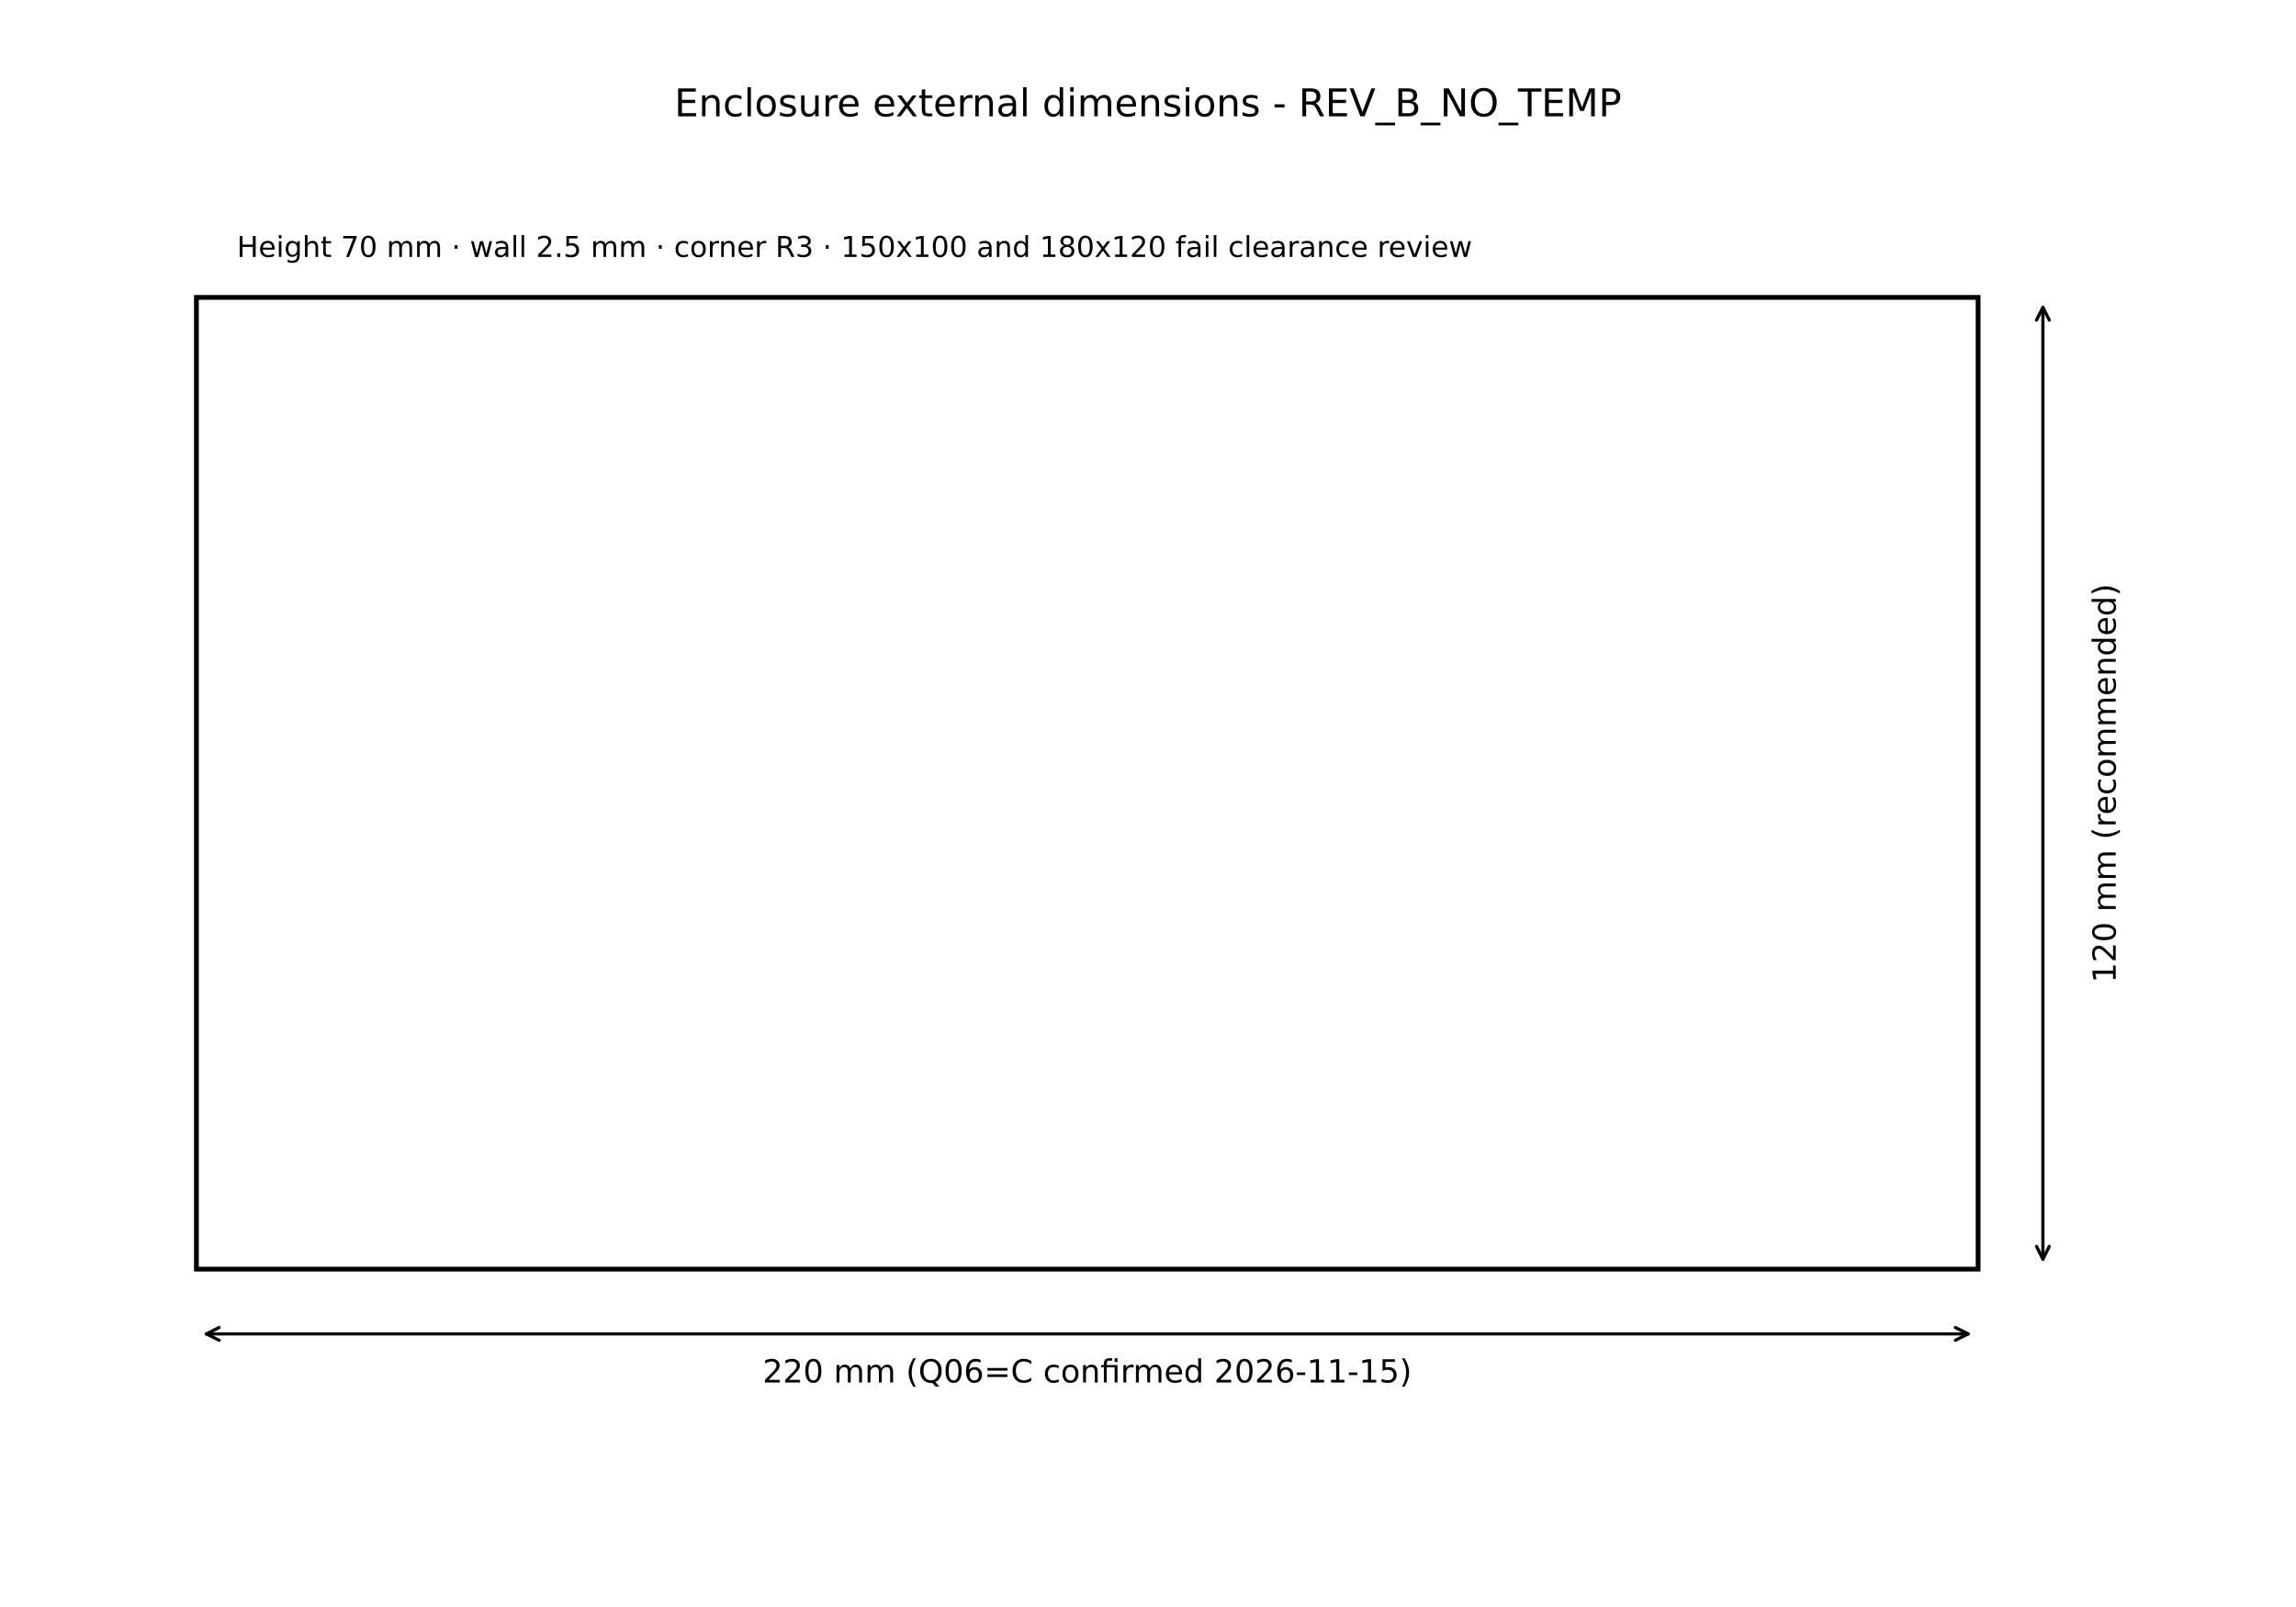
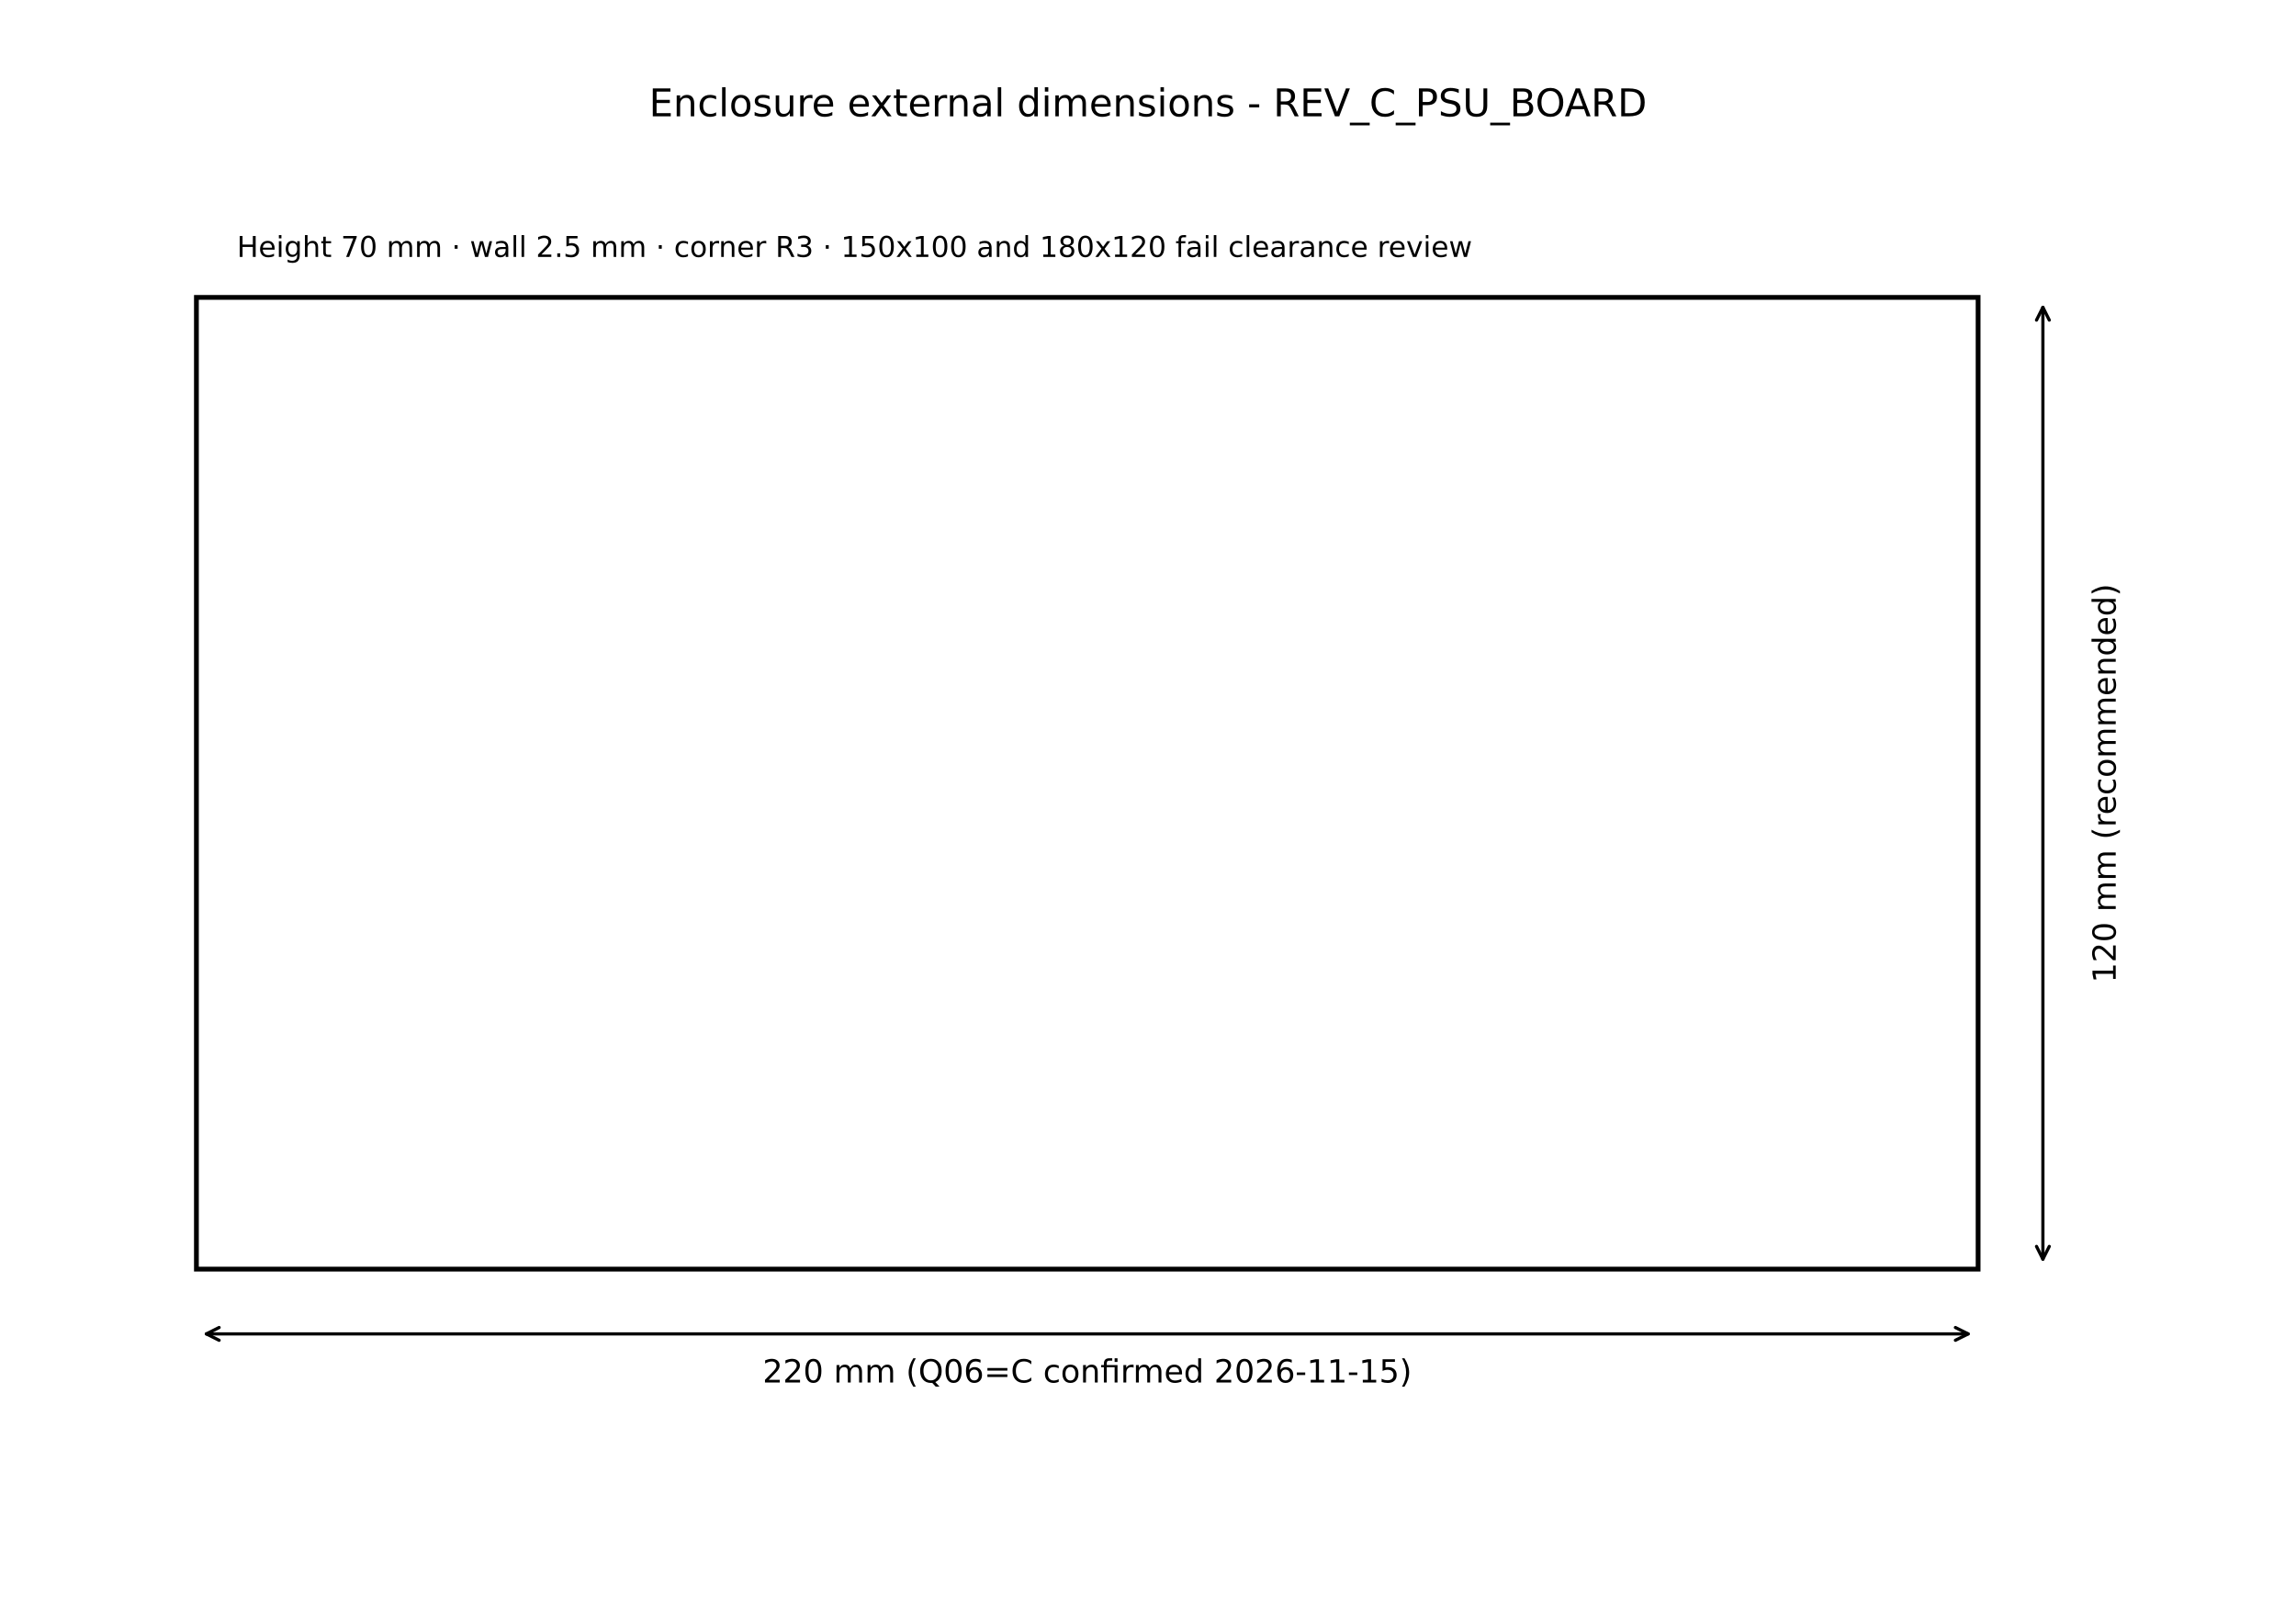
<svg xmlns="http://www.w3.org/2000/svg" xmlns:xlink="http://www.w3.org/1999/xlink" width="720pt" height="504pt" viewBox="0 0 720 504" version="1.1">
  <defs>
    <style type="text/css">*{stroke-linejoin: round; stroke-linecap: butt}</style>
  </defs>
  <g id="figure_1">
    <g id="patch_1">
      <path d="M 0 504  L 720 504  L 720 0  L 0 0  z " style="fill: #ffffff" />
    </g>
    <g id="axes_1">
      <g id="patch_2">
-         <path d="M 61.593 398.029  L 620.313 398.029  L 620.313 93.273  L 61.593 93.273  L 61.593 398.029  z " clip-path="url(#p86ea444be4)" style="fill: none; stroke: #000000; stroke-width: 1.5; stroke-linejoin: miter" />
+         <path d="M 61.593 398.029  L 620.313 398.029  L 620.313 93.273  L 61.593 93.273  L 61.593 398.029  z " clip-path="url(#p4acaac84c0)" style="fill: none; stroke: #000000; stroke-width: 1.5; stroke-linejoin: miter" />
      </g>
      <g id="patch_3">
        <path d="M 64.71 418.346  Q 340.952 418.346 617.194 418.346  " style="fill: none; stroke: #000000; stroke-linecap: round" />
        <path d="M 68.71 420.346  L 64.71 418.346  L 68.71 416.346  " style="fill: none; stroke: #000000; stroke-linecap: round" />
        <path d="M 613.194 416.346  L 617.194 418.346  L 613.194 420.346  " style="fill: none; stroke: #000000; stroke-linecap: round" />
      </g>
      <g id="text_1">
        <g transform="translate(239.1574 433.584) scale(0.1 -0.1)">
          <defs>
            <path id="DejaVuSans-15" d="M 1228 531  L 3431 531  L 3431 0  L 469 0  L 469 531  Q 828 903 1448 1529  Q 2069 2156 2228 2338  Q 2531 2678 2651 2914  Q 2772 3150 2772 3378  Q 2772 3750 2511 3984  Q 2250 4219 1831 4219  Q 1534 4219 1204 4116  Q 875 4013 500 3803  L 500 4441  Q 881 4594 1212 4672  Q 1544 4750 1819 4750  Q 2544 4750 2975 4387  Q 3406 4025 3406 3419  Q 3406 3131 3298 2873  Q 3191 2616 2906 2266  Q 2828 2175 2409 1742  Q 1991 1309 1228 531  z " transform="scale(0.015625)" />
            <path id="DejaVuSans-13" d="M 2034 4250  Q 1547 4250 1301 3770  Q 1056 3291 1056 2328  Q 1056 1369 1301 889  Q 1547 409 2034 409  Q 2525 409 2770 889  Q 3016 1369 3016 2328  Q 3016 3291 2770 3770  Q 2525 4250 2034 4250  z M 2034 4750  Q 2819 4750 3233 4129  Q 3647 3509 3647 2328  Q 3647 1150 3233 529  Q 2819 -91 2034 -91  Q 1250 -91 836 529  Q 422 1150 422 2328  Q 422 3509 836 4129  Q 1250 4750 2034 4750  z " transform="scale(0.015625)" />
            <path id="DejaVuSans-3" transform="scale(0.015625)" />
            <path id="DejaVuSans-50" d="M 3328 2828  Q 3544 3216 3844 3400  Q 4144 3584 4550 3584  Q 5097 3584 5394 3201  Q 5691 2819 5691 2113  L 5691 0  L 5113 0  L 5113 2094  Q 5113 2597 4934 2840  Q 4756 3084 4391 3084  Q 3944 3084 3684 2787  Q 3425 2491 3425 1978  L 3425 0  L 2847 0  L 2847 2094  Q 2847 2600 2669 2842  Q 2491 3084 2119 3084  Q 1678 3084 1418 2786  Q 1159 2488 1159 1978  L 1159 0  L 581 0  L 581 3500  L 1159 3500  L 1159 2956  Q 1356 3278 1631 3431  Q 1906 3584 2284 3584  Q 2666 3584 2933 3390  Q 3200 3197 3328 2828  z " transform="scale(0.015625)" />
            <path id="DejaVuSans-b" d="M 1984 4856  Q 1566 4138 1362 3434  Q 1159 2731 1159 2009  Q 1159 1288 1364 580  Q 1569 -128 1984 -844  L 1484 -844  Q 1016 -109 783 600  Q 550 1309 550 2009  Q 550 2706 781 3412  Q 1013 4119 1484 4856  L 1984 4856  z " transform="scale(0.015625)" />
            <path id="DejaVuSans-34" d="M 2522 4238  Q 1834 4238 1429 3725  Q 1025 3213 1025 2328  Q 1025 1447 1429 934  Q 1834 422 2522 422  Q 3209 422 3611 934  Q 4013 1447 4013 2328  Q 4013 3213 3611 3725  Q 3209 4238 2522 4238  z M 3406 84  L 4238 -825  L 3475 -825  L 2784 -78  Q 2681 -84 2626 -87  Q 2572 -91 2522 -91  Q 1538 -91 948 567  Q 359 1225 359 2328  Q 359 3434 948 4092  Q 1538 4750 2522 4750  Q 3503 4750 4090 4092  Q 4678 3434 4678 2328  Q 4678 1516 4351 937  Q 4025 359 3406 84  z " transform="scale(0.015625)" />
            <path id="DejaVuSans-19" d="M 2113 2584  Q 1688 2584 1439 2293  Q 1191 2003 1191 1497  Q 1191 994 1439 701  Q 1688 409 2113 409  Q 2538 409 2786 701  Q 3034 994 3034 1497  Q 3034 2003 2786 2293  Q 2538 2584 2113 2584  z M 3366 4563  L 3366 3988  Q 3128 4100 2886 4159  Q 2644 4219 2406 4219  Q 1781 4219 1451 3797  Q 1122 3375 1075 2522  Q 1259 2794 1537 2939  Q 1816 3084 2150 3084  Q 2853 3084 3261 2657  Q 3669 2231 3669 1497  Q 3669 778 3244 343  Q 2819 -91 2113 -91  Q 1303 -91 875 529  Q 447 1150 447 2328  Q 447 3434 972 4092  Q 1497 4750 2381 4750  Q 2619 4750 2861 4703  Q 3103 4656 3366 4563  z " transform="scale(0.015625)" />
            <path id="DejaVuSans-20" d="M 678 2906  L 4684 2906  L 4684 2381  L 678 2381  L 678 2906  z M 678 1631  L 4684 1631  L 4684 1100  L 678 1100  L 678 1631  z " transform="scale(0.015625)" />
            <path id="DejaVuSans-26" d="M 4122 4306  L 4122 3641  Q 3803 3938 3442 4084  Q 3081 4231 2675 4231  Q 1875 4231 1450 3742  Q 1025 3253 1025 2328  Q 1025 1406 1450 917  Q 1875 428 2675 428  Q 3081 428 3442 575  Q 3803 722 4122 1019  L 4122 359  Q 3791 134 3420 21  Q 3050 -91 2638 -91  Q 1578 -91 968 557  Q 359 1206 359 2328  Q 359 3453 968 4101  Q 1578 4750 2638 4750  Q 3056 4750 3426 4639  Q 3797 4528 4122 4306  z " transform="scale(0.015625)" />
            <path id="DejaVuSans-46" d="M 3122 3366  L 3122 2828  Q 2878 2963 2633 3030  Q 2388 3097 2138 3097  Q 1578 3097 1268 2742  Q 959 2388 959 1747  Q 959 1106 1268 751  Q 1578 397 2138 397  Q 2388 397 2633 464  Q 2878 531 3122 666  L 3122 134  Q 2881 22 2623 -34  Q 2366 -91 2075 -91  Q 1284 -91 818 406  Q 353 903 353 1747  Q 353 2603 823 3093  Q 1294 3584 2113 3584  Q 2378 3584 2631 3529  Q 2884 3475 3122 3366  z " transform="scale(0.015625)" />
            <path id="DejaVuSans-52" d="M 1959 3097  Q 1497 3097 1228 2736  Q 959 2375 959 1747  Q 959 1119 1226 758  Q 1494 397 1959 397  Q 2419 397 2687 759  Q 2956 1122 2956 1747  Q 2956 2369 2687 2733  Q 2419 3097 1959 3097  z M 1959 3584  Q 2709 3584 3137 3096  Q 3566 2609 3566 1747  Q 3566 888 3137 398  Q 2709 -91 1959 -91  Q 1206 -91 779 398  Q 353 888 353 1747  Q 353 2609 779 3096  Q 1206 3584 1959 3584  z " transform="scale(0.015625)" />
            <path id="DejaVuSans-51" d="M 3513 2113  L 3513 0  L 2938 0  L 2938 2094  Q 2938 2591 2744 2837  Q 2550 3084 2163 3084  Q 1697 3084 1428 2787  Q 1159 2491 1159 1978  L 1159 0  L 581 0  L 581 3500  L 1159 3500  L 1159 2956  Q 1366 3272 1645 3428  Q 1925 3584 2291 3584  Q 2894 3584 3203 3211  Q 3513 2838 3513 2113  z " transform="scale(0.015625)" />
            <path id="DejaVuSans-13af" d="M 3431 3500  L 3431 0  L 2853 0  L 2853 3053  L 1275 3053  L 1275 0  L 697 0  L 697 3053  L 147 3053  L 147 3500  L 697 3500  L 697 3744  Q 697 4316 967 4589  Q 1238 4863 1797 4863  L 2375 4863  L 2375 4384  L 1825 4384  Q 1516 4384 1395 4259  Q 1275 4134 1275 3809  L 1275 3500  L 3431 3500  z M 2853 4856  L 3431 4856  L 3431 4128  L 2853 4128  L 2853 4856  z " transform="scale(0.015625)" />
            <path id="DejaVuSans-55" d="M 2631 2963  Q 2534 3019 2420 3045  Q 2306 3072 2169 3072  Q 1681 3072 1420 2755  Q 1159 2438 1159 1844  L 1159 0  L 581 0  L 581 3500  L 1159 3500  L 1159 2956  Q 1341 3275 1631 3429  Q 1922 3584 2338 3584  Q 2397 3584 2469 3576  Q 2541 3569 2628 3553  L 2631 2963  z " transform="scale(0.015625)" />
            <path id="DejaVuSans-48" d="M 3597 1894  L 3597 1613  L 953 1613  Q 991 1019 1311 708  Q 1631 397 2203 397  Q 2534 397 2845 478  Q 3156 559 3463 722  L 3463 178  Q 3153 47 2828 -22  Q 2503 -91 2169 -91  Q 1331 -91 842 396  Q 353 884 353 1716  Q 353 2575 817 3079  Q 1281 3584 2069 3584  Q 2775 3584 3186 3129  Q 3597 2675 3597 1894  z M 3022 2063  Q 3016 2534 2758 2815  Q 2500 3097 2075 3097  Q 1594 3097 1305 2825  Q 1016 2553 972 2059  L 3022 2063  z " transform="scale(0.015625)" />
            <path id="DejaVuSans-47" d="M 2906 2969  L 2906 4863  L 3481 4863  L 3481 0  L 2906 0  L 2906 525  Q 2725 213 2448 61  Q 2172 -91 1784 -91  Q 1150 -91 751 415  Q 353 922 353 1747  Q 353 2572 751 3078  Q 1150 3584 1784 3584  Q 2172 3584 2448 3432  Q 2725 3281 2906 2969  z M 947 1747  Q 947 1113 1208 752  Q 1469 391 1925 391  Q 2381 391 2643 752  Q 2906 1113 2906 1747  Q 2906 2381 2643 2742  Q 2381 3103 1925 3103  Q 1469 3103 1208 2742  Q 947 2381 947 1747  z " transform="scale(0.015625)" />
            <path id="DejaVuSans-10" d="M 313 2009  L 1997 2009  L 1997 1497  L 313 1497  L 313 2009  z " transform="scale(0.015625)" />
            <path id="DejaVuSans-14" d="M 794 531  L 1825 531  L 1825 4091  L 703 3866  L 703 4441  L 1819 4666  L 2450 4666  L 2450 531  L 3481 531  L 3481 0  L 794 0  L 794 531  z " transform="scale(0.015625)" />
            <path id="DejaVuSans-18" d="M 691 4666  L 3169 4666  L 3169 4134  L 1269 4134  L 1269 2991  Q 1406 3038 1543 3061  Q 1681 3084 1819 3084  Q 2600 3084 3056 2656  Q 3513 2228 3513 1497  Q 3513 744 3044 326  Q 2575 -91 1722 -91  Q 1428 -91 1123 -41  Q 819 9 494 109  L 494 744  Q 775 591 1075 516  Q 1375 441 1709 441  Q 2250 441 2565 725  Q 2881 1009 2881 1497  Q 2881 1984 2565 2268  Q 2250 2553 1709 2553  Q 1456 2553 1204 2497  Q 953 2441 691 2322  L 691 4666  z " transform="scale(0.015625)" />
            <path id="DejaVuSans-c" d="M 513 4856  L 1013 4856  Q 1481 4119 1714 3412  Q 1947 2706 1947 2009  Q 1947 1309 1714 600  Q 1481 -109 1013 -844  L 513 -844  Q 928 -128 1133 580  Q 1338 1288 1338 2009  Q 1338 2731 1133 3434  Q 928 4138 513 4856  z " transform="scale(0.015625)" />
          </defs>
          <use xlink:href="#DejaVuSans-15" />
          <use xlink:href="#DejaVuSans-15" transform="translate(63.625 0)" />
          <use xlink:href="#DejaVuSans-13" transform="translate(127.25 0)" />
          <use xlink:href="#DejaVuSans-3" transform="translate(190.875 0)" />
          <use xlink:href="#DejaVuSans-50" transform="translate(222.6562 0)" />
          <use xlink:href="#DejaVuSans-50" transform="translate(320.0625 0)" />
          <use xlink:href="#DejaVuSans-3" transform="translate(417.4688 0)" />
          <use xlink:href="#DejaVuSans-b" transform="translate(449.25 0)" />
          <use xlink:href="#DejaVuSans-34" transform="translate(488.2656 0)" />
          <use xlink:href="#DejaVuSans-13" transform="translate(566.9844 0)" />
          <use xlink:href="#DejaVuSans-19" transform="translate(630.6094 0)" />
          <use xlink:href="#DejaVuSans-20" transform="translate(694.2344 0)" />
          <use xlink:href="#DejaVuSans-26" transform="translate(778.0312 0)" />
          <use xlink:href="#DejaVuSans-3" transform="translate(847.8594 0)" />
          <use xlink:href="#DejaVuSans-46" transform="translate(879.6406 0)" />
          <use xlink:href="#DejaVuSans-52" transform="translate(934.625 0)" />
          <use xlink:href="#DejaVuSans-51" transform="translate(995.8125 0)" />
          <use xlink:href="#DejaVuSans-13af" transform="translate(1059.188 0)" />
          <use xlink:href="#DejaVuSans-55" transform="translate(1122.172 0)" />
          <use xlink:href="#DejaVuSans-50" transform="translate(1161.531 0)" />
          <use xlink:href="#DejaVuSans-48" transform="translate(1258.938 0)" />
          <use xlink:href="#DejaVuSans-47" transform="translate(1320.469 0)" />
          <use xlink:href="#DejaVuSans-3" transform="translate(1383.953 0)" />
          <use xlink:href="#DejaVuSans-15" transform="translate(1415.734 0)" />
          <use xlink:href="#DejaVuSans-13" transform="translate(1479.359 0)" />
          <use xlink:href="#DejaVuSans-15" transform="translate(1542.984 0)" />
          <use xlink:href="#DejaVuSans-19" transform="translate(1606.609 0)" />
          <use xlink:href="#DejaVuSans-10" transform="translate(1670.234 0)" />
          <use xlink:href="#DejaVuSans-14" transform="translate(1706.312 0)" />
          <use xlink:href="#DejaVuSans-14" transform="translate(1769.938 0)" />
          <use xlink:href="#DejaVuSans-10" transform="translate(1833.562 0)" />
          <use xlink:href="#DejaVuSans-14" transform="translate(1869.641 0)" />
          <use xlink:href="#DejaVuSans-18" transform="translate(1933.266 0)" />
          <use xlink:href="#DejaVuSans-c" transform="translate(1996.891 0)" />
        </g>
      </g>
      <g id="patch_4">
        <path d="M 640.63 394.907  Q 640.63 245.649 640.63 96.391  " style="fill: none; stroke: #000000; stroke-linecap: round" />
        <path d="M 642.63 390.907  L 640.63 394.907  L 638.63 390.907  " style="fill: none; stroke: #000000; stroke-linecap: round" />
        <path d="M 638.63 100.391  L 640.63 96.391  L 642.63 100.391  " style="fill: none; stroke: #000000; stroke-linecap: round" />
      </g>
      <g id="text_2">
        <g transform="translate(663.4661 308.2564) rotate(-90) scale(0.1 -0.1)">
          <use xlink:href="#DejaVuSans-14" />
          <use xlink:href="#DejaVuSans-15" transform="translate(63.625 0)" />
          <use xlink:href="#DejaVuSans-13" transform="translate(127.25 0)" />
          <use xlink:href="#DejaVuSans-3" transform="translate(190.875 0)" />
          <use xlink:href="#DejaVuSans-50" transform="translate(222.6562 0)" />
          <use xlink:href="#DejaVuSans-50" transform="translate(320.0625 0)" />
          <use xlink:href="#DejaVuSans-3" transform="translate(417.4688 0)" />
          <use xlink:href="#DejaVuSans-b" transform="translate(449.25 0)" />
          <use xlink:href="#DejaVuSans-55" transform="translate(488.2656 0)" />
          <use xlink:href="#DejaVuSans-48" transform="translate(527.1719 0)" />
          <use xlink:href="#DejaVuSans-46" transform="translate(588.7031 0)" />
          <use xlink:href="#DejaVuSans-52" transform="translate(643.6875 0)" />
          <use xlink:href="#DejaVuSans-50" transform="translate(704.875 0)" />
          <use xlink:href="#DejaVuSans-50" transform="translate(802.2812 0)" />
          <use xlink:href="#DejaVuSans-48" transform="translate(899.6875 0)" />
          <use xlink:href="#DejaVuSans-51" transform="translate(961.2188 0)" />
          <use xlink:href="#DejaVuSans-47" transform="translate(1024.594 0)" />
          <use xlink:href="#DejaVuSans-48" transform="translate(1088.078 0)" />
          <use xlink:href="#DejaVuSans-47" transform="translate(1149.609 0)" />
          <use xlink:href="#DejaVuSans-c" transform="translate(1213.094 0)" />
        </g>
      </g>
      <g id="text_3">
        <g transform="translate(74.29091 80.57455) scale(0.09 -0.09)">
          <defs>
            <path id="DejaVuSans-2b" d="M 628 4666  L 1259 4666  L 1259 2753  L 3553 2753  L 3553 4666  L 4184 4666  L 4184 0  L 3553 0  L 3553 2222  L 1259 2222  L 1259 0  L 628 0  L 628 4666  z " transform="scale(0.015625)" />
            <path id="DejaVuSans-4c" d="M 603 3500  L 1178 3500  L 1178 0  L 603 0  L 603 3500  z M 603 4863  L 1178 4863  L 1178 4134  L 603 4134  L 603 4863  z " transform="scale(0.015625)" />
            <path id="DejaVuSans-4a" d="M 2906 1791  Q 2906 2416 2648 2759  Q 2391 3103 1925 3103  Q 1463 3103 1205 2759  Q 947 2416 947 1791  Q 947 1169 1205 825  Q 1463 481 1925 481  Q 2391 481 2648 825  Q 2906 1169 2906 1791  z M 3481 434  Q 3481 -459 3084 -895  Q 2688 -1331 1869 -1331  Q 1566 -1331 1297 -1286  Q 1028 -1241 775 -1147  L 775 -588  Q 1028 -725 1275 -790  Q 1522 -856 1778 -856  Q 2344 -856 2625 -561  Q 2906 -266 2906 331  L 2906 616  Q 2728 306 2450 153  Q 2172 0 1784 0  Q 1141 0 747 490  Q 353 981 353 1791  Q 353 2603 747 3093  Q 1141 3584 1784 3584  Q 2172 3584 2450 3431  Q 2728 3278 2906 2969  L 2906 3500  L 3481 3500  L 3481 434  z " transform="scale(0.015625)" />
            <path id="DejaVuSans-4b" d="M 3513 2113  L 3513 0  L 2938 0  L 2938 2094  Q 2938 2591 2744 2837  Q 2550 3084 2163 3084  Q 1697 3084 1428 2787  Q 1159 2491 1159 1978  L 1159 0  L 581 0  L 581 4863  L 1159 4863  L 1159 2956  Q 1366 3272 1645 3428  Q 1925 3584 2291 3584  Q 2894 3584 3203 3211  Q 3513 2838 3513 2113  z " transform="scale(0.015625)" />
            <path id="DejaVuSans-57" d="M 1172 4494  L 1172 3500  L 2356 3500  L 2356 3053  L 1172 3053  L 1172 1153  Q 1172 725 1289 603  Q 1406 481 1766 481  L 2356 481  L 2356 0  L 1766 0  Q 1100 0 847 248  Q 594 497 594 1153  L 594 3053  L 172 3053  L 172 3500  L 594 3500  L 594 4494  L 1172 4494  z " transform="scale(0.015625)" />
            <path id="DejaVuSans-1a" d="M 525 4666  L 3525 4666  L 3525 4397  L 1831 0  L 1172 0  L 2766 4134  L 525 4134  L 525 4666  z " transform="scale(0.015625)" />
            <path id="DejaVuSans-79" d="M 684 2619  L 1344 2619  L 1344 1825  L 684 1825  L 684 2619  z " transform="scale(0.015625)" />
            <path id="DejaVuSans-5a" d="M 269 3500  L 844 3500  L 1563 769  L 2278 3500  L 2956 3500  L 3675 769  L 4391 3500  L 4966 3500  L 4050 0  L 3372 0  L 2619 2869  L 1863 0  L 1184 0  L 269 3500  z " transform="scale(0.015625)" />
            <path id="DejaVuSans-44" d="M 2194 1759  Q 1497 1759 1228 1600  Q 959 1441 959 1056  Q 959 750 1161 570  Q 1363 391 1709 391  Q 2188 391 2477 730  Q 2766 1069 2766 1631  L 2766 1759  L 2194 1759  z M 3341 1997  L 3341 0  L 2766 0  L 2766 531  Q 2569 213 2275 61  Q 1981 -91 1556 -91  Q 1019 -91 701 211  Q 384 513 384 1019  Q 384 1609 779 1909  Q 1175 2209 1959 2209  L 2766 2209  L 2766 2266  Q 2766 2663 2505 2880  Q 2244 3097 1772 3097  Q 1472 3097 1187 3025  Q 903 2953 641 2809  L 641 3341  Q 956 3463 1253 3523  Q 1550 3584 1831 3584  Q 2591 3584 2966 3190  Q 3341 2797 3341 1997  z " transform="scale(0.015625)" />
            <path id="DejaVuSans-4f" d="M 603 4863  L 1178 4863  L 1178 0  L 603 0  L 603 4863  z " transform="scale(0.015625)" />
            <path id="DejaVuSans-11" d="M 684 794  L 1344 794  L 1344 0  L 684 0  L 684 794  z " transform="scale(0.015625)" />
            <path id="DejaVuSans-35" d="M 2841 2188  Q 3044 2119 3236 1894  Q 3428 1669 3622 1275  L 4263 0  L 3584 0  L 2988 1197  Q 2756 1666 2539 1819  Q 2322 1972 1947 1972  L 1259 1972  L 1259 0  L 628 0  L 628 4666  L 2053 4666  Q 2853 4666 3247 4331  Q 3641 3997 3641 3322  Q 3641 2881 3436 2590  Q 3231 2300 2841 2188  z M 1259 4147  L 1259 2491  L 2053 2491  Q 2509 2491 2742 2702  Q 2975 2913 2975 3322  Q 2975 3731 2742 3939  Q 2509 4147 2053 4147  L 1259 4147  z " transform="scale(0.015625)" />
            <path id="DejaVuSans-16" d="M 2597 2516  Q 3050 2419 3304 2112  Q 3559 1806 3559 1356  Q 3559 666 3084 287  Q 2609 -91 1734 -91  Q 1441 -91 1130 -33  Q 819 25 488 141  L 488 750  Q 750 597 1062 519  Q 1375 441 1716 441  Q 2309 441 2620 675  Q 2931 909 2931 1356  Q 2931 1769 2642 2001  Q 2353 2234 1838 2234  L 1294 2234  L 1294 2753  L 1863 2753  Q 2328 2753 2575 2939  Q 2822 3125 2822 3475  Q 2822 3834 2567 4026  Q 2313 4219 1838 4219  Q 1578 4219 1281 4162  Q 984 4106 628 3988  L 628 4550  Q 988 4650 1302 4700  Q 1616 4750 1894 4750  Q 2613 4750 3031 4423  Q 3450 4097 3450 3541  Q 3450 3153 3228 2886  Q 3006 2619 2597 2516  z " transform="scale(0.015625)" />
            <path id="DejaVuSans-5b" d="M 3513 3500  L 2247 1797  L 3578 0  L 2900 0  L 1881 1375  L 863 0  L 184 0  L 1544 1831  L 300 3500  L 978 3500  L 1906 2253  L 2834 3500  L 3513 3500  z " transform="scale(0.015625)" />
            <path id="DejaVuSans-1b" d="M 2034 2216  Q 1584 2216 1326 1975  Q 1069 1734 1069 1313  Q 1069 891 1326 650  Q 1584 409 2034 409  Q 2484 409 2743 651  Q 3003 894 3003 1313  Q 3003 1734 2745 1975  Q 2488 2216 2034 2216  z M 1403 2484  Q 997 2584 770 2862  Q 544 3141 544 3541  Q 544 4100 942 4425  Q 1341 4750 2034 4750  Q 2731 4750 3128 4425  Q 3525 4100 3525 3541  Q 3525 3141 3298 2862  Q 3072 2584 2669 2484  Q 3125 2378 3379 2068  Q 3634 1759 3634 1313  Q 3634 634 3220 271  Q 2806 -91 2034 -91  Q 1263 -91 848 271  Q 434 634 434 1313  Q 434 1759 690 2068  Q 947 2378 1403 2484  z M 1172 3481  Q 1172 3119 1398 2916  Q 1625 2713 2034 2713  Q 2441 2713 2670 2916  Q 2900 3119 2900 3481  Q 2900 3844 2670 4047  Q 2441 4250 2034 4250  Q 1625 4250 1398 4047  Q 1172 3844 1172 3481  z " transform="scale(0.015625)" />
            <path id="DejaVuSans-49" d="M 2375 4863  L 2375 4384  L 1825 4384  Q 1516 4384 1395 4259  Q 1275 4134 1275 3809  L 1275 3500  L 2222 3500  L 2222 3053  L 1275 3053  L 1275 0  L 697 0  L 697 3053  L 147 3053  L 147 3500  L 697 3500  L 697 3744  Q 697 4328 969 4595  Q 1241 4863 1831 4863  L 2375 4863  z " transform="scale(0.015625)" />
            <path id="DejaVuSans-59" d="M 191 3500  L 800 3500  L 1894 563  L 2988 3500  L 3597 3500  L 2284 0  L 1503 0  L 191 3500  z " transform="scale(0.015625)" />
          </defs>
          <use xlink:href="#DejaVuSans-2b" />
          <use xlink:href="#DejaVuSans-48" transform="translate(75.20312 0)" />
          <use xlink:href="#DejaVuSans-4c" transform="translate(136.7344 0)" />
          <use xlink:href="#DejaVuSans-4a" transform="translate(164.5156 0)" />
          <use xlink:href="#DejaVuSans-4b" transform="translate(228 0)" />
          <use xlink:href="#DejaVuSans-57" transform="translate(291.375 0)" />
          <use xlink:href="#DejaVuSans-3" transform="translate(330.5781 0)" />
          <use xlink:href="#DejaVuSans-1a" transform="translate(362.3594 0)" />
          <use xlink:href="#DejaVuSans-13" transform="translate(425.9844 0)" />
          <use xlink:href="#DejaVuSans-3" transform="translate(489.6094 0)" />
          <use xlink:href="#DejaVuSans-50" transform="translate(521.3906 0)" />
          <use xlink:href="#DejaVuSans-50" transform="translate(618.7969 0)" />
          <use xlink:href="#DejaVuSans-3" transform="translate(716.2031 0)" />
          <use xlink:href="#DejaVuSans-79" transform="translate(747.9844 0)" />
          <use xlink:href="#DejaVuSans-3" transform="translate(779.7656 0)" />
          <use xlink:href="#DejaVuSans-5a" transform="translate(811.5469 0)" />
          <use xlink:href="#DejaVuSans-44" transform="translate(893.3281 0)" />
          <use xlink:href="#DejaVuSans-4f" transform="translate(954.6094 0)" />
          <use xlink:href="#DejaVuSans-4f" transform="translate(982.3906 0)" />
          <use xlink:href="#DejaVuSans-3" transform="translate(1010.172 0)" />
          <use xlink:href="#DejaVuSans-15" transform="translate(1041.953 0)" />
          <use xlink:href="#DejaVuSans-11" transform="translate(1105.578 0)" />
          <use xlink:href="#DejaVuSans-18" transform="translate(1137.359 0)" />
          <use xlink:href="#DejaVuSans-3" transform="translate(1200.984 0)" />
          <use xlink:href="#DejaVuSans-50" transform="translate(1232.766 0)" />
          <use xlink:href="#DejaVuSans-50" transform="translate(1330.172 0)" />
          <use xlink:href="#DejaVuSans-3" transform="translate(1427.578 0)" />
          <use xlink:href="#DejaVuSans-79" transform="translate(1459.359 0)" />
          <use xlink:href="#DejaVuSans-3" transform="translate(1491.141 0)" />
          <use xlink:href="#DejaVuSans-46" transform="translate(1522.922 0)" />
          <use xlink:href="#DejaVuSans-52" transform="translate(1577.906 0)" />
          <use xlink:href="#DejaVuSans-55" transform="translate(1639.094 0)" />
          <use xlink:href="#DejaVuSans-51" transform="translate(1678.453 0)" />
          <use xlink:href="#DejaVuSans-48" transform="translate(1741.828 0)" />
          <use xlink:href="#DejaVuSans-55" transform="translate(1803.359 0)" />
          <use xlink:href="#DejaVuSans-3" transform="translate(1844.469 0)" />
          <use xlink:href="#DejaVuSans-35" transform="translate(1876.25 0)" />
          <use xlink:href="#DejaVuSans-16" transform="translate(1945.734 0)" />
          <use xlink:href="#DejaVuSans-3" transform="translate(2009.359 0)" />
          <use xlink:href="#DejaVuSans-79" transform="translate(2041.141 0)" />
          <use xlink:href="#DejaVuSans-3" transform="translate(2072.922 0)" />
          <use xlink:href="#DejaVuSans-14" transform="translate(2104.703 0)" />
          <use xlink:href="#DejaVuSans-18" transform="translate(2168.328 0)" />
          <use xlink:href="#DejaVuSans-13" transform="translate(2231.953 0)" />
          <use xlink:href="#DejaVuSans-5b" transform="translate(2295.578 0)" />
          <use xlink:href="#DejaVuSans-14" transform="translate(2354.766 0)" />
          <use xlink:href="#DejaVuSans-13" transform="translate(2418.391 0)" />
          <use xlink:href="#DejaVuSans-13" transform="translate(2482.016 0)" />
          <use xlink:href="#DejaVuSans-3" transform="translate(2545.641 0)" />
          <use xlink:href="#DejaVuSans-44" transform="translate(2577.422 0)" />
          <use xlink:href="#DejaVuSans-51" transform="translate(2638.703 0)" />
          <use xlink:href="#DejaVuSans-47" transform="translate(2702.078 0)" />
          <use xlink:href="#DejaVuSans-3" transform="translate(2765.562 0)" />
          <use xlink:href="#DejaVuSans-14" transform="translate(2797.344 0)" />
          <use xlink:href="#DejaVuSans-1b" transform="translate(2860.969 0)" />
          <use xlink:href="#DejaVuSans-13" transform="translate(2924.594 0)" />
          <use xlink:href="#DejaVuSans-5b" transform="translate(2988.219 0)" />
          <use xlink:href="#DejaVuSans-14" transform="translate(3047.406 0)" />
          <use xlink:href="#DejaVuSans-15" transform="translate(3111.031 0)" />
          <use xlink:href="#DejaVuSans-13" transform="translate(3174.656 0)" />
          <use xlink:href="#DejaVuSans-3" transform="translate(3238.281 0)" />
          <use xlink:href="#DejaVuSans-49" transform="translate(3270.062 0)" />
          <use xlink:href="#DejaVuSans-44" transform="translate(3305.266 0)" />
          <use xlink:href="#DejaVuSans-4c" transform="translate(3366.547 0)" />
          <use xlink:href="#DejaVuSans-4f" transform="translate(3394.328 0)" />
          <use xlink:href="#DejaVuSans-3" transform="translate(3422.109 0)" />
          <use xlink:href="#DejaVuSans-46" transform="translate(3453.891 0)" />
          <use xlink:href="#DejaVuSans-4f" transform="translate(3508.875 0)" />
          <use xlink:href="#DejaVuSans-48" transform="translate(3536.656 0)" />
          <use xlink:href="#DejaVuSans-44" transform="translate(3598.188 0)" />
          <use xlink:href="#DejaVuSans-55" transform="translate(3659.469 0)" />
          <use xlink:href="#DejaVuSans-44" transform="translate(3700.578 0)" />
          <use xlink:href="#DejaVuSans-51" transform="translate(3761.859 0)" />
          <use xlink:href="#DejaVuSans-46" transform="translate(3825.234 0)" />
          <use xlink:href="#DejaVuSans-48" transform="translate(3880.219 0)" />
          <use xlink:href="#DejaVuSans-3" transform="translate(3941.75 0)" />
          <use xlink:href="#DejaVuSans-55" transform="translate(3973.531 0)" />
          <use xlink:href="#DejaVuSans-48" transform="translate(4012.438 0)" />
          <use xlink:href="#DejaVuSans-59" transform="translate(4073.969 0)" />
          <use xlink:href="#DejaVuSans-4c" transform="translate(4133.156 0)" />
          <use xlink:href="#DejaVuSans-48" transform="translate(4160.938 0)" />
          <use xlink:href="#DejaVuSans-5a" transform="translate(4222.469 0)" />
        </g>
      </g>
      <g id="text_4">
-         <g transform="translate(211.4822 36.48) scale(0.12 -0.12)">
+         <g transform="translate(203.5303 36.48) scale(0.12 -0.12)">
          <defs>
            <path id="DejaVuSans-28" d="M 628 4666  L 3578 4666  L 3578 4134  L 1259 4134  L 1259 2753  L 3481 2753  L 3481 2222  L 1259 2222  L 1259 531  L 3634 531  L 3634 0  L 628 0  L 628 4666  z " transform="scale(0.015625)" />
            <path id="DejaVuSans-56" d="M 2834 3397  L 2834 2853  Q 2591 2978 2328 3040  Q 2066 3103 1784 3103  Q 1356 3103 1142 2972  Q 928 2841 928 2578  Q 928 2378 1081 2264  Q 1234 2150 1697 2047  L 1894 2003  Q 2506 1872 2764 1633  Q 3022 1394 3022 966  Q 3022 478 2636 193  Q 2250 -91 1575 -91  Q 1294 -91 989 -36  Q 684 19 347 128  L 347 722  Q 666 556 975 473  Q 1284 391 1588 391  Q 1994 391 2212 530  Q 2431 669 2431 922  Q 2431 1156 2273 1281  Q 2116 1406 1581 1522  L 1381 1569  Q 847 1681 609 1914  Q 372 2147 372 2553  Q 372 3047 722 3315  Q 1072 3584 1716 3584  Q 2034 3584 2315 3537  Q 2597 3491 2834 3397  z " transform="scale(0.015625)" />
            <path id="DejaVuSans-58" d="M 544 1381  L 544 3500  L 1119 3500  L 1119 1403  Q 1119 906 1312 657  Q 1506 409 1894 409  Q 2359 409 2629 706  Q 2900 1003 2900 1516  L 2900 3500  L 3475 3500  L 3475 0  L 2900 0  L 2900 538  Q 2691 219 2414 64  Q 2138 -91 1772 -91  Q 1169 -91 856 284  Q 544 659 544 1381  z M 1991 3584  L 1991 3584  z " transform="scale(0.015625)" />
            <path id="DejaVuSans-39" d="M 1831 0  L 50 4666  L 709 4666  L 2188 738  L 3669 4666  L 4325 4666  L 2547 0  L 1831 0  z " transform="scale(0.015625)" />
            <path id="DejaVuSans-42" d="M 3263 -1063  L 3263 -1509  L -63 -1509  L -63 -1063  L 3263 -1063  z " transform="scale(0.015625)" />
+             <path id="DejaVuSans-33" d="M 1259 4147  L 1259 2394  L 2053 2394  Q 2494 2394 2734 2622  Q 2975 2850 2975 3272  Q 2975 3691 2734 3919  Q 2494 4147 2053 4147  L 1259 4147  z M 628 4666  L 2053 4666  Q 2838 4666 3239 4311  Q 3641 3956 3641 3272  Q 3641 2581 3239 2228  Q 2838 1875 2053 1875  L 1259 1875  L 1259 0  L 628 0  L 628 4666  z " transform="scale(0.015625)" />
+             <path id="DejaVuSans-36" d="M 3425 4513  L 3425 3897  Q 3066 4069 2747 4153  Q 2428 4238 2131 4238  Q 1616 4238 1336 4038  Q 1056 3838 1056 3469  Q 1056 3159 1242 3001  Q 1428 2844 1947 2747  L 2328 2669  Q 3034 2534 3370 2195  Q 3706 1856 3706 1288  Q 3706 609 3251 259  Q 2797 -91 1919 -91  Q 1588 -91 1214 -16  Q 841 59 441 206  L 441 856  Q 825 641 1194 531  Q 1563 422 1919 422  Q 2459 422 2753 634  Q 3047 847 3047 1241  Q 3047 1584 2836 1778  Q 2625 1972 2144 2069  L 1759 2144  Q 1053 2284 737 2584  Q 422 2884 422 3419  Q 422 4038 858 4394  Q 1294 4750 2059 4750  Q 2388 4750 2728 4690  Q 3069 4631 3425 4513  z " transform="scale(0.015625)" />
+             <path id="DejaVuSans-38" d="M 556 4666  L 1191 4666  L 1191 1831  Q 1191 1081 1462 751  Q 1734 422 2344 422  Q 2950 422 3222 751  Q 3494 1081 3494 1831  L 3494 4666  L 4128 4666  L 4128 1753  Q 4128 841 3676 375  Q 3225 -91 2344 -91  Q 1459 -91 1007 375  Q 556 841 556 1753  L 556 4666  z " transform="scale(0.015625)" />
            <path id="DejaVuSans-25" d="M 1259 2228  L 1259 519  L 2272 519  Q 2781 519 3026 730  Q 3272 941 3272 1375  Q 3272 1813 3026 2020  Q 2781 2228 2272 2228  L 1259 2228  z M 1259 4147  L 1259 2741  L 2194 2741  Q 2656 2741 2882 2914  Q 3109 3088 3109 3444  Q 3109 3797 2882 3972  Q 2656 4147 2194 4147  L 1259 4147  z M 628 4666  L 2241 4666  Q 2963 4666 3353 4366  Q 3744 4066 3744 3513  Q 3744 3084 3544 2831  Q 3344 2578 2956 2516  Q 3422 2416 3680 2098  Q 3938 1781 3938 1306  Q 3938 681 3513 340  Q 3088 0 2303 0  L 628 0  L 628 4666  z " transform="scale(0.015625)" />
-             <path id="DejaVuSans-31" d="M 628 4666  L 1478 4666  L 3547 763  L 3547 4666  L 4159 4666  L 4159 0  L 3309 0  L 1241 3903  L 1241 0  L 628 0  L 628 4666  z " transform="scale(0.015625)" />
            <path id="DejaVuSans-32" d="M 2522 4238  Q 1834 4238 1429 3725  Q 1025 3213 1025 2328  Q 1025 1447 1429 934  Q 1834 422 2522 422  Q 3209 422 3611 934  Q 4013 1447 4013 2328  Q 4013 3213 3611 3725  Q 3209 4238 2522 4238  z M 2522 4750  Q 3503 4750 4090 4092  Q 4678 3434 4678 2328  Q 4678 1225 4090 567  Q 3503 -91 2522 -91  Q 1538 -91 948 565  Q 359 1222 359 2328  Q 359 3434 948 4092  Q 1538 4750 2522 4750  z " transform="scale(0.015625)" />
-             <path id="DejaVuSans-37" d="M -19 4666  L 3928 4666  L 3928 4134  L 2272 4134  L 2272 0  L 1638 0  L 1638 4134  L -19 4134  L -19 4666  z " transform="scale(0.015625)" />
-             <path id="DejaVuSans-30" d="M 628 4666  L 1569 4666  L 2759 1491  L 3956 4666  L 4897 4666  L 4897 0  L 4281 0  L 4281 4097  L 3078 897  L 2444 897  L 1241 4097  L 1241 0  L 628 0  L 628 4666  z " transform="scale(0.015625)" />
-             <path id="DejaVuSans-33" d="M 1259 4147  L 1259 2394  L 2053 2394  Q 2494 2394 2734 2622  Q 2975 2850 2975 3272  Q 2975 3691 2734 3919  Q 2494 4147 2053 4147  L 1259 4147  z M 628 4666  L 2053 4666  Q 2838 4666 3239 4311  Q 3641 3956 3641 3272  Q 3641 2581 3239 2228  Q 2838 1875 2053 1875  L 1259 1875  L 1259 0  L 628 0  L 628 4666  z " transform="scale(0.015625)" />
+             <path id="DejaVuSans-24" d="M 2188 4044  L 1331 1722  L 3047 1722  L 2188 4044  z M 1831 4666  L 2547 4666  L 4325 0  L 3669 0  L 3244 1197  L 1141 1197  L 716 0  L 50 0  L 1831 4666  z " transform="scale(0.015625)" />
+             <path id="DejaVuSans-27" d="M 1259 4147  L 1259 519  L 2022 519  Q 2988 519 3436 956  Q 3884 1394 3884 2338  Q 3884 3275 3436 3711  Q 2988 4147 2022 4147  L 1259 4147  z M 628 4666  L 1925 4666  Q 3281 4666 3915 4102  Q 4550 3538 4550 2338  Q 4550 1131 3912 565  Q 3275 0 1925 0  L 628 0  L 628 4666  z " transform="scale(0.015625)" />
          </defs>
          <use xlink:href="#DejaVuSans-28" />
          <use xlink:href="#DejaVuSans-51" transform="translate(63.1875 0)" />
          <use xlink:href="#DejaVuSans-46" transform="translate(126.5625 0)" />
          <use xlink:href="#DejaVuSans-4f" transform="translate(181.5469 0)" />
          <use xlink:href="#DejaVuSans-52" transform="translate(209.3281 0)" />
          <use xlink:href="#DejaVuSans-56" transform="translate(270.5156 0)" />
          <use xlink:href="#DejaVuSans-58" transform="translate(322.6094 0)" />
          <use xlink:href="#DejaVuSans-55" transform="translate(385.9844 0)" />
          <use xlink:href="#DejaVuSans-48" transform="translate(424.8906 0)" />
          <use xlink:href="#DejaVuSans-3" transform="translate(486.4219 0)" />
          <use xlink:href="#DejaVuSans-48" transform="translate(518.2031 0)" />
          <use xlink:href="#DejaVuSans-5b" transform="translate(577.9844 0)" />
          <use xlink:href="#DejaVuSans-57" transform="translate(637.1719 0)" />
          <use xlink:href="#DejaVuSans-48" transform="translate(676.375 0)" />
          <use xlink:href="#DejaVuSans-55" transform="translate(737.9062 0)" />
          <use xlink:href="#DejaVuSans-51" transform="translate(777.2656 0)" />
          <use xlink:href="#DejaVuSans-44" transform="translate(840.6406 0)" />
          <use xlink:href="#DejaVuSans-4f" transform="translate(901.9219 0)" />
          <use xlink:href="#DejaVuSans-3" transform="translate(929.7031 0)" />
          <use xlink:href="#DejaVuSans-47" transform="translate(961.4844 0)" />
          <use xlink:href="#DejaVuSans-4c" transform="translate(1024.969 0)" />
          <use xlink:href="#DejaVuSans-50" transform="translate(1052.75 0)" />
          <use xlink:href="#DejaVuSans-48" transform="translate(1150.156 0)" />
          <use xlink:href="#DejaVuSans-51" transform="translate(1211.688 0)" />
          <use xlink:href="#DejaVuSans-56" transform="translate(1275.062 0)" />
          <use xlink:href="#DejaVuSans-4c" transform="translate(1327.156 0)" />
          <use xlink:href="#DejaVuSans-52" transform="translate(1354.938 0)" />
          <use xlink:href="#DejaVuSans-51" transform="translate(1416.125 0)" />
          <use xlink:href="#DejaVuSans-56" transform="translate(1479.5 0)" />
          <use xlink:href="#DejaVuSans-3" transform="translate(1531.594 0)" />
          <use xlink:href="#DejaVuSans-10" transform="translate(1563.375 0)" />
          <use xlink:href="#DejaVuSans-3" transform="translate(1599.453 0)" />
          <use xlink:href="#DejaVuSans-35" transform="translate(1631.234 0)" />
          <use xlink:href="#DejaVuSans-28" transform="translate(1700.719 0)" />
          <use xlink:href="#DejaVuSans-39" transform="translate(1763.906 0)" />
          <use xlink:href="#DejaVuSans-42" transform="translate(1832.312 0)" />
-           <use xlink:href="#DejaVuSans-25" transform="translate(1882.312 0)" />
-           <use xlink:href="#DejaVuSans-42" transform="translate(1950.922 0)" />
-           <use xlink:href="#DejaVuSans-31" transform="translate(2000.922 0)" />
-           <use xlink:href="#DejaVuSans-32" transform="translate(2075.734 0)" />
-           <use xlink:href="#DejaVuSans-42" transform="translate(2154.453 0)" />
-           <use xlink:href="#DejaVuSans-37" transform="translate(2204.453 0)" />
-           <use xlink:href="#DejaVuSans-28" transform="translate(2265.531 0)" />
-           <use xlink:href="#DejaVuSans-30" transform="translate(2328.719 0)" />
-           <use xlink:href="#DejaVuSans-33" transform="translate(2415 0)" />
+           <use xlink:href="#DejaVuSans-26" transform="translate(1882.312 0)" />
+           <use xlink:href="#DejaVuSans-42" transform="translate(1952.141 0)" />
+           <use xlink:href="#DejaVuSans-33" transform="translate(2002.141 0)" />
+           <use xlink:href="#DejaVuSans-36" transform="translate(2062.438 0)" />
+           <use xlink:href="#DejaVuSans-38" transform="translate(2125.922 0)" />
+           <use xlink:href="#DejaVuSans-42" transform="translate(2199.109 0)" />
+           <use xlink:href="#DejaVuSans-25" transform="translate(2249.109 0)" />
+           <use xlink:href="#DejaVuSans-32" transform="translate(2315.969 0)" />
+           <use xlink:href="#DejaVuSans-24" transform="translate(2392.938 0)" />
+           <use xlink:href="#DejaVuSans-35" transform="translate(2461.344 0)" />
+           <use xlink:href="#DejaVuSans-27" transform="translate(2530.828 0)" />
        </g>
      </g>
    </g>
  </g>
  <defs>
-     <clipPath id="p86ea444be4">
+     <clipPath id="p4acaac84c0">
      <rect x="10.8" y="42.48" width="698.4" height="419.04" />
    </clipPath>
  </defs>
</svg>
